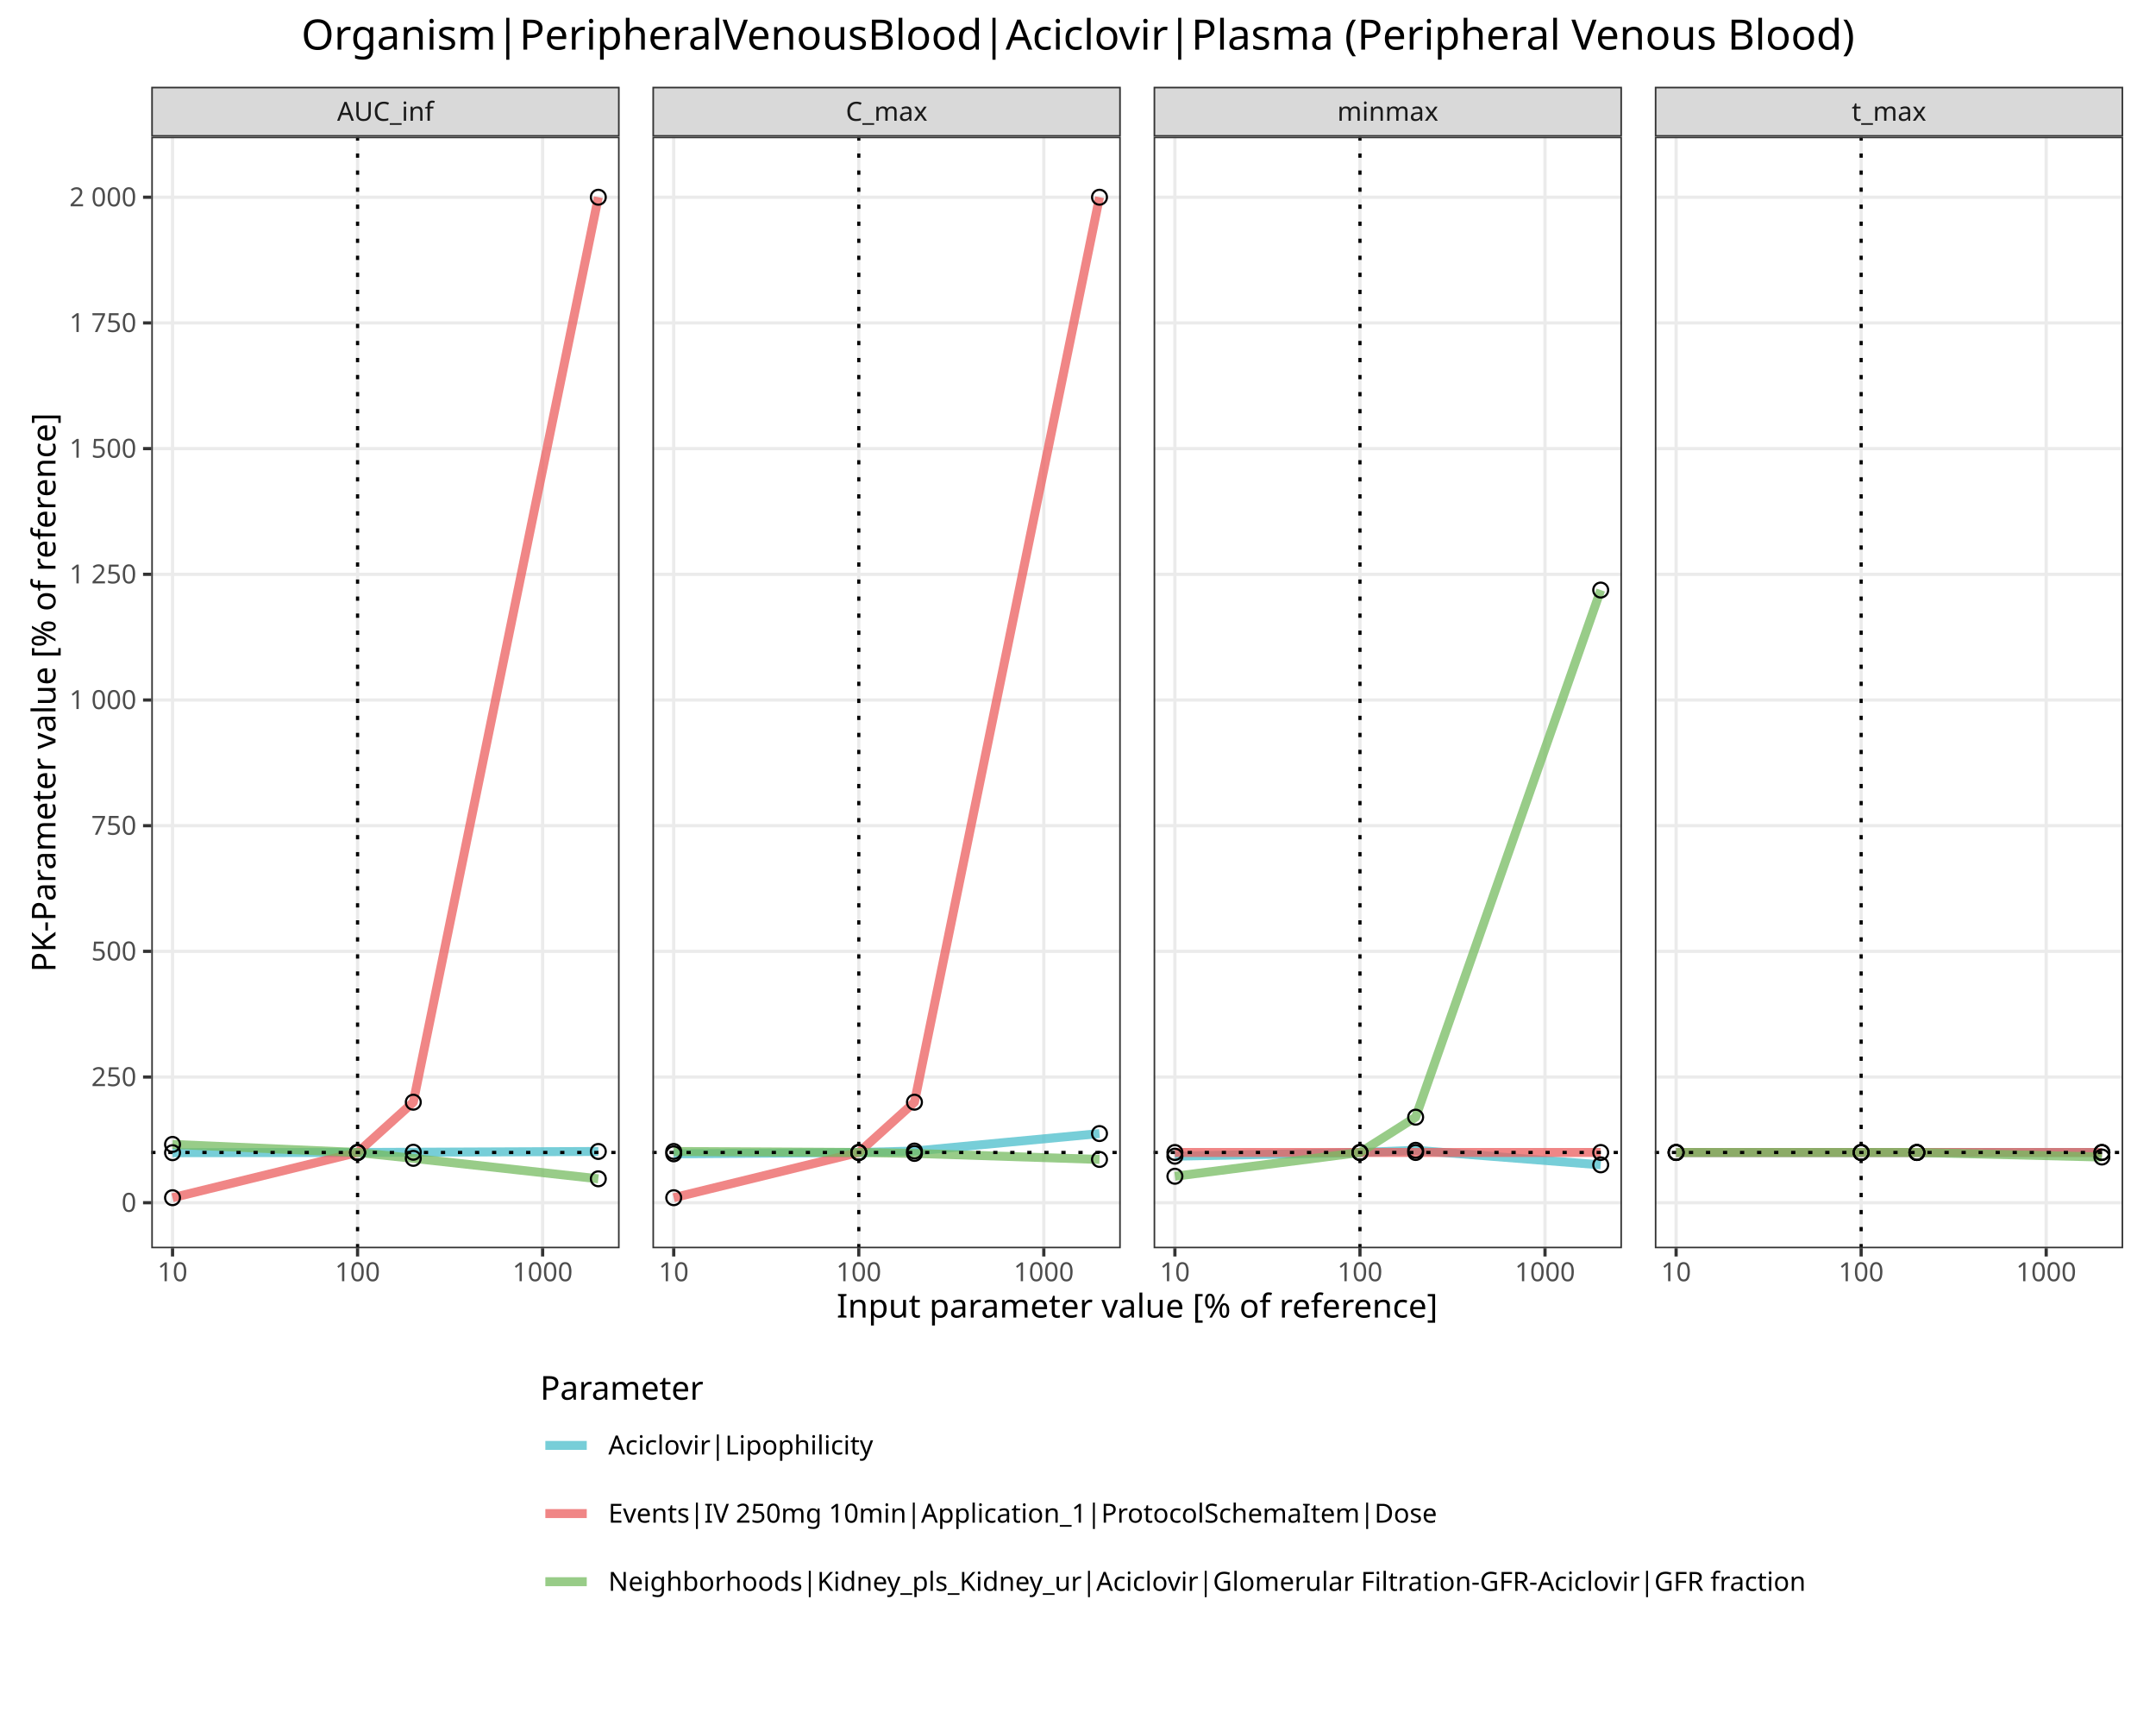
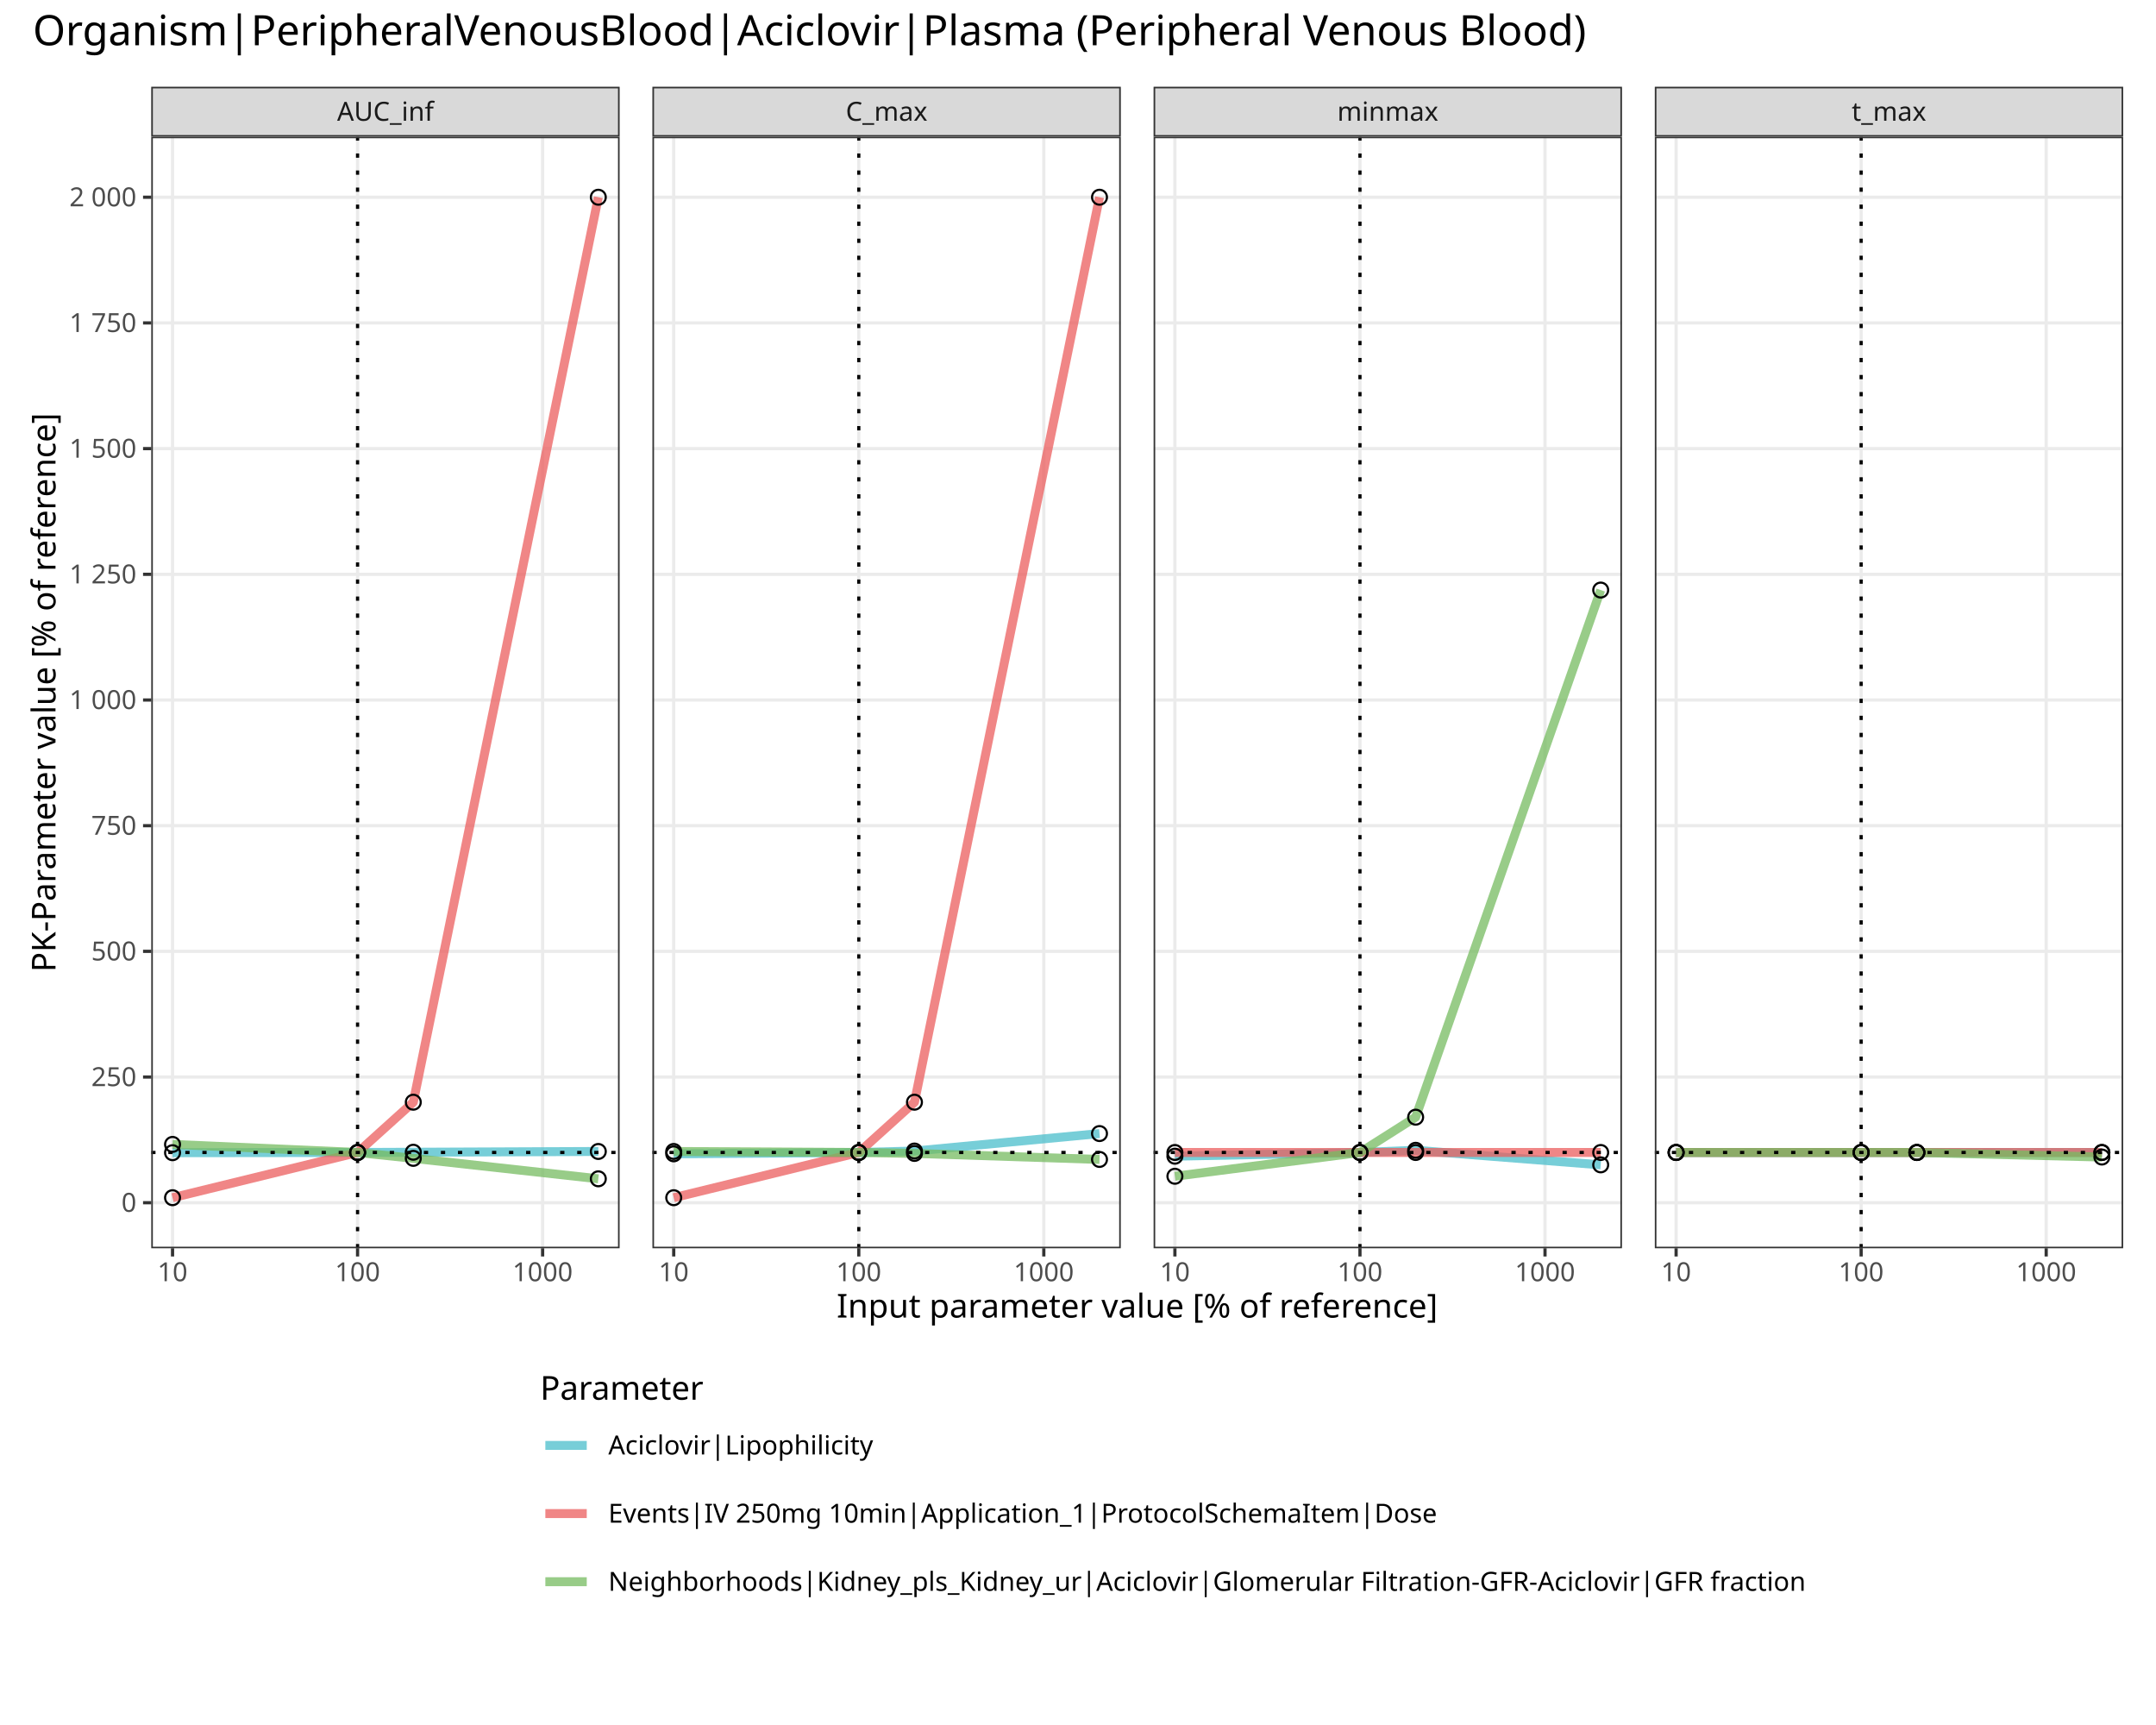
<svg xmlns="http://www.w3.org/2000/svg" class="svglite" data-engine-version="2.0" width="720.00pt" height="576.00pt" viewBox="0 0 720.00 576.00">
  <defs>
    <style type="text/css">
    .svglite line, .svglite polyline, .svglite polygon, .svglite path, .svglite rect, .svglite circle {
      fill: none;
      stroke: #000000;
      stroke-linecap: round;
      stroke-linejoin: round;
      stroke-miterlimit: 10.00;
    }
  </style>
  </defs>
  <rect width="100%" height="100%" style="stroke: none; fill: #FFFFFF;" />
  <defs>
    <clipPath id="cpMC4wMHw3MjAuMDB8MC4wMHw1NzYuMDA=">
      <rect x="0.00" y="0.00" width="720.00" height="576.00" />
    </clipPath>
  </defs>
  <g clip-path="url(#cpMC4wMHw3MjAuMDB8MC4wMHw1NzYuMDA=)">
    <rect x="0" y="0.00" width="720.00" height="576.00" style="stroke-width: 1.07; stroke: #FFFFFF; fill: #FFFFFF;" />
  </g>
  <defs>
    <clipPath id="cpNTAuNTF8NzA5LjA0fDQ1LjYzfDQxNi44Mg==">
      <rect x="50.51" y="45.63" width="658.53" height="371.19" />
    </clipPath>
  </defs>
  <g clip-path="url(#cpNTAuNTF8NzA5LjA0fDQ1LjYzfDQxNi44Mg==)">
</g>
  <g clip-path="url(#cpMC4wMHw3MjAuMDB8MC4wMHw1NzYuMDA=)">
</g>
  <defs>
    <clipPath id="cpNS40OHwyMTIuNDB8MjMuNTB8NTcwLjUy">
      <rect x="5.48" y="23.50" width="206.92" height="547.02" />
    </clipPath>
  </defs>
  <g clip-path="url(#cpNS40OHwyMTIuNDB8MjMuNTB8NTcwLjUy)">
    <rect x="5.48" y="23.50" width="206.92" height="547.02" style="stroke-width: 1.07; stroke: #FFFFFF; fill: #FFFFFF;" />
  </g>
  <g clip-path="url(#cpMC4wMHw3MjAuMDB8MC4wMHw1NzYuMDA=)">
</g>
  <defs>
    <clipPath id="cpMjEyLjQwfDM3OS43N3wyMy41MHw1NzAuNTI=">
      <rect x="212.40" y="23.50" width="167.37" height="547.02" />
    </clipPath>
  </defs>
  <g clip-path="url(#cpMjEyLjQwfDM3OS43N3wyMy41MHw1NzAuNTI=)">
    <rect x="212.40" y="23.50" width="167.37" height="547.02" style="stroke-width: 1.07; stroke: #FFFFFF; fill: #FFFFFF;" />
  </g>
  <g clip-path="url(#cpMC4wMHw3MjAuMDB8MC4wMHw1NzYuMDA=)">
</g>
  <defs>
    <clipPath id="cpMzc5Ljc3fDU0Ny4xNXwyMy41MHw1NzAuNTI=">
      <rect x="379.77" y="23.50" width="167.37" height="547.02" />
    </clipPath>
  </defs>
  <g clip-path="url(#cpMzc5Ljc3fDU0Ny4xNXwyMy41MHw1NzAuNTI=)">
    <rect x="379.77" y="23.50" width="167.37" height="547.02" style="stroke-width: 1.07; stroke: #FFFFFF; fill: #FFFFFF;" />
  </g>
  <g clip-path="url(#cpMC4wMHw3MjAuMDB8MC4wMHw1NzYuMDA=)">
</g>
  <defs>
    <clipPath id="cpNTQ3LjE1fDcxNC41MnwyMy41MHw1NzAuNTI=">
      <rect x="547.15" y="23.50" width="167.37" height="547.02" />
    </clipPath>
  </defs>
  <g clip-path="url(#cpNTQ3LjE1fDcxNC41MnwyMy41MHw1NzAuNTI=)">
    <rect x="547.15" y="23.50" width="167.37" height="547.02" style="stroke-width: 1.07; stroke: #FFFFFF; fill: #FFFFFF;" />
  </g>
  <g clip-path="url(#cpMC4wMHw3MjAuMDB8MC4wMHw1NzYuMDA=)">
</g>
  <defs>
    <clipPath id="cpNTAuNTF8MjA2LjkyfDQ1LjYzfDQxNi44Mg==">
      <rect x="50.51" y="45.63" width="156.41" height="371.19" />
    </clipPath>
  </defs>
  <g clip-path="url(#cpNTAuNTF8MjA2LjkyfDQ1LjYzfDQxNi44Mg==)">
    <rect x="50.51" y="45.63" width="156.41" height="371.19" style="stroke-width: 1.07; stroke: none; fill: #FFFFFF;" />
    <polyline points="50.51,401.61 206.92,401.61 " style="stroke-width: 1.07; stroke: #EBEBEB; stroke-linecap: butt;" />
    <polyline points="50.51,359.64 206.92,359.64 " style="stroke-width: 1.07; stroke: #EBEBEB; stroke-linecap: butt;" />
    <polyline points="50.51,317.67 206.92,317.67 " style="stroke-width: 1.07; stroke: #EBEBEB; stroke-linecap: butt;" />
    <polyline points="50.51,275.71 206.92,275.71 " style="stroke-width: 1.07; stroke: #EBEBEB; stroke-linecap: butt;" />
    <polyline points="50.51,233.74 206.92,233.74 " style="stroke-width: 1.07; stroke: #EBEBEB; stroke-linecap: butt;" />
    <polyline points="50.51,191.77 206.92,191.77 " style="stroke-width: 1.07; stroke: #EBEBEB; stroke-linecap: butt;" />
    <polyline points="50.51,149.80 206.92,149.80 " style="stroke-width: 1.07; stroke: #EBEBEB; stroke-linecap: butt;" />
    <polyline points="50.51,107.83 206.92,107.83 " style="stroke-width: 1.07; stroke: #EBEBEB; stroke-linecap: butt;" />
    <polyline points="50.51,65.86 206.92,65.86 " style="stroke-width: 1.07; stroke: #EBEBEB; stroke-linecap: butt;" />
    <polyline points="57.62,416.82 57.62,45.63 " style="stroke-width: 1.07; stroke: #EBEBEB; stroke-linecap: butt;" />
    <polyline points="119.41,416.82 119.41,45.63 " style="stroke-width: 1.07; stroke: #EBEBEB; stroke-linecap: butt;" />
    <polyline points="181.21,416.82 181.21,45.63 " style="stroke-width: 1.07; stroke: #EBEBEB; stroke-linecap: butt;" />
    <polyline points="57.62,384.90 119.41,384.83 138.02,384.75 199.81,384.49 " style="stroke-width: 2.99; stroke: #4ABDCB; stroke-opacity: 0.75; stroke-linecap: butt;" />
    <polyline points="57.62,399.93 119.41,384.83 138.02,368.04 199.81,65.86 " style="stroke-width: 2.99; stroke: #EA5E5E; stroke-opacity: 0.75; stroke-linecap: butt;" />
    <polyline points="57.62,382.13 119.41,384.83 138.02,386.79 199.81,393.62 " style="stroke-width: 2.99; stroke: #76BB60; stroke-opacity: 0.75; stroke-linecap: butt;" />
    <circle cx="57.62" cy="384.90" r="2.49" style="stroke-width: 0.71;" />
    <circle cx="119.41" cy="384.83" r="2.49" style="stroke-width: 0.71;" />
    <circle cx="138.02" cy="384.75" r="2.49" style="stroke-width: 0.71;" />
    <circle cx="199.81" cy="384.49" r="2.49" style="stroke-width: 0.71;" />
    <circle cx="57.62" cy="399.93" r="2.49" style="stroke-width: 0.71;" />
    <circle cx="119.41" cy="384.83" r="2.49" style="stroke-width: 0.71;" />
    <circle cx="138.02" cy="368.04" r="2.49" style="stroke-width: 0.71;" />
    <circle cx="199.81" cy="65.86" r="2.49" style="stroke-width: 0.71;" />
    <circle cx="57.62" cy="382.13" r="2.49" style="stroke-width: 0.71;" />
    <circle cx="119.41" cy="384.83" r="2.49" style="stroke-width: 0.71;" />
    <circle cx="138.02" cy="386.79" r="2.49" style="stroke-width: 0.71;" />
    <circle cx="199.81" cy="393.62" r="2.49" style="stroke-width: 0.71;" />
    <line x1="50.51" y1="384.83" x2="206.92" y2="384.83" style="stroke-width: 1.07; stroke-dasharray: 1.42,4.27; stroke-linecap: butt;" />
    <line x1="119.41" y1="416.82" x2="119.41" y2="45.63" style="stroke-width: 1.07; stroke-dasharray: 1.42,4.27; stroke-linecap: butt;" />
    <rect x="50.51" y="45.63" width="156.41" height="371.19" style="stroke-width: 1.07; stroke: #333333;" />
  </g>
  <g clip-path="url(#cpMC4wMHw3MjAuMDB8MC4wMHw1NzYuMDA=)">
</g>
  <defs>
    <clipPath id="cpNTAuNTF8MjA2LjkyfDI4Ljk4fDQ1LjYz">
      <rect x="50.51" y="28.98" width="156.41" height="16.65" />
    </clipPath>
  </defs>
  <g clip-path="url(#cpNTAuNTF8MjA2LjkyfDI4Ljk4fDQ1LjYz)">
    <rect x="50.51" y="28.98" width="156.41" height="16.65" style="stroke-width: 1.07; stroke: #333333; fill: #D9D9D9;" />
    <text x="128.71" y="40.33" text-anchor="middle" style="font-size: 8.80px; fill: #1A1A1A; font-family: sans;" textLength="32.77px" lengthAdjust="spacingAndGlyphs">AUC_inf</text>
  </g>
  <g clip-path="url(#cpMC4wMHw3MjAuMDB8MC4wMHw1NzYuMDA=)">
    <polyline points="57.62,419.56 57.62,416.82 " style="stroke-width: 1.07; stroke: #333333; stroke-linecap: butt;" />
    <polyline points="119.41,419.56 119.41,416.82 " style="stroke-width: 1.07; stroke: #333333; stroke-linecap: butt;" />
    <polyline points="181.21,419.56 181.21,416.82 " style="stroke-width: 1.07; stroke: #333333; stroke-linecap: butt;" />
    <text x="57.62" y="427.81" text-anchor="middle" style="font-size: 8.80px; fill: #4D4D4D; font-family: sans;" textLength="9.79px" lengthAdjust="spacingAndGlyphs">10</text>
    <text x="119.41" y="427.81" text-anchor="middle" style="font-size: 8.80px; fill: #4D4D4D; font-family: sans;" textLength="14.68px" lengthAdjust="spacingAndGlyphs">100</text>
    <text x="181.21" y="427.81" text-anchor="middle" style="font-size: 8.80px; fill: #4D4D4D; font-family: sans;" textLength="19.58px" lengthAdjust="spacingAndGlyphs">1000</text>
    <text x="45.58" y="404.64" text-anchor="end" style="font-size: 8.80px; fill: #4D4D4D; font-family: sans;" textLength="4.89px" lengthAdjust="spacingAndGlyphs">0</text>
    <text x="45.58" y="362.67" text-anchor="end" style="font-size: 8.80px; fill: #4D4D4D; font-family: sans;" textLength="14.68px" lengthAdjust="spacingAndGlyphs">250</text>
    <text x="45.58" y="320.70" text-anchor="end" style="font-size: 8.80px; fill: #4D4D4D; font-family: sans;" textLength="14.68px" lengthAdjust="spacingAndGlyphs">500</text>
    <text x="45.58" y="278.73" text-anchor="end" style="font-size: 8.80px; fill: #4D4D4D; font-family: sans;" textLength="14.68px" lengthAdjust="spacingAndGlyphs">750</text>
    <text x="45.58" y="236.76" text-anchor="end" style="font-size: 8.80px; fill: #4D4D4D; font-family: sans;" textLength="22.02px" lengthAdjust="spacingAndGlyphs">1 000</text>
    <text x="45.58" y="194.80" text-anchor="end" style="font-size: 8.80px; fill: #4D4D4D; font-family: sans;" textLength="22.02px" lengthAdjust="spacingAndGlyphs">1 250</text>
    <text x="45.58" y="152.83" text-anchor="end" style="font-size: 8.80px; fill: #4D4D4D; font-family: sans;" textLength="22.02px" lengthAdjust="spacingAndGlyphs">1 500</text>
    <text x="45.58" y="110.86" text-anchor="end" style="font-size: 8.80px; fill: #4D4D4D; font-family: sans;" textLength="22.02px" lengthAdjust="spacingAndGlyphs">1 750</text>
    <text x="45.58" y="68.89" text-anchor="end" style="font-size: 8.80px; fill: #4D4D4D; font-family: sans;" textLength="22.02px" lengthAdjust="spacingAndGlyphs">2 000</text>
    <polyline points="47.77,401.61 50.51,401.61 " style="stroke-width: 1.07; stroke: #333333; stroke-linecap: butt;" />
    <polyline points="47.77,359.64 50.51,359.64 " style="stroke-width: 1.07; stroke: #333333; stroke-linecap: butt;" />
    <polyline points="47.77,317.67 50.51,317.67 " style="stroke-width: 1.07; stroke: #333333; stroke-linecap: butt;" />
    <polyline points="47.77,275.71 50.51,275.71 " style="stroke-width: 1.07; stroke: #333333; stroke-linecap: butt;" />
    <polyline points="47.77,233.74 50.51,233.74 " style="stroke-width: 1.07; stroke: #333333; stroke-linecap: butt;" />
    <polyline points="47.77,191.77 50.51,191.77 " style="stroke-width: 1.07; stroke: #333333; stroke-linecap: butt;" />
    <polyline points="47.77,149.80 50.51,149.80 " style="stroke-width: 1.07; stroke: #333333; stroke-linecap: butt;" />
    <polyline points="47.77,107.83 50.51,107.83 " style="stroke-width: 1.07; stroke: #333333; stroke-linecap: butt;" />
    <polyline points="47.77,65.86 50.51,65.86 " style="stroke-width: 1.07; stroke: #333333; stroke-linecap: butt;" />
    <text transform="translate(18.53,231.23) rotate(-90)" text-anchor="middle" style="font-size: 11.00px; font-family: sans;" textLength="179.77px" lengthAdjust="spacingAndGlyphs">PK-Parameter value [% of reference]</text>
  </g>
  <defs>
    <clipPath id="cpMjE3Ljg4fDM3NC4yOXw0NS42M3w0MTYuODI=">
      <rect x="217.88" y="45.63" width="156.41" height="371.19" />
    </clipPath>
  </defs>
  <g clip-path="url(#cpMjE3Ljg4fDM3NC4yOXw0NS42M3w0MTYuODI=)">
    <rect x="217.88" y="45.63" width="156.41" height="371.19" style="stroke-width: 1.07; stroke: none; fill: #FFFFFF;" />
    <polyline points="217.88,401.61 374.29,401.61 " style="stroke-width: 1.07; stroke: #EBEBEB; stroke-linecap: butt;" />
    <polyline points="217.88,359.64 374.29,359.64 " style="stroke-width: 1.07; stroke: #EBEBEB; stroke-linecap: butt;" />
    <polyline points="217.88,317.67 374.29,317.67 " style="stroke-width: 1.07; stroke: #EBEBEB; stroke-linecap: butt;" />
    <polyline points="217.88,275.71 374.29,275.71 " style="stroke-width: 1.07; stroke: #EBEBEB; stroke-linecap: butt;" />
    <polyline points="217.88,233.74 374.29,233.74 " style="stroke-width: 1.07; stroke: #EBEBEB; stroke-linecap: butt;" />
    <polyline points="217.88,191.77 374.29,191.77 " style="stroke-width: 1.07; stroke: #EBEBEB; stroke-linecap: butt;" />
    <polyline points="217.88,149.80 374.29,149.80 " style="stroke-width: 1.07; stroke: #EBEBEB; stroke-linecap: butt;" />
    <polyline points="217.88,107.83 374.29,107.83 " style="stroke-width: 1.07; stroke: #EBEBEB; stroke-linecap: butt;" />
    <polyline points="217.88,65.86 374.29,65.86 " style="stroke-width: 1.07; stroke: #EBEBEB; stroke-linecap: butt;" />
    <polyline points="224.99,416.82 224.99,45.63 " style="stroke-width: 1.07; stroke: #EBEBEB; stroke-linecap: butt;" />
    <polyline points="286.79,416.82 286.79,45.63 " style="stroke-width: 1.07; stroke: #EBEBEB; stroke-linecap: butt;" />
    <polyline points="348.58,416.82 348.58,45.63 " style="stroke-width: 1.07; stroke: #EBEBEB; stroke-linecap: butt;" />
    <polyline points="224.99,385.28 286.79,384.83 305.39,384.35 367.18,378.51 " style="stroke-width: 2.99; stroke: #4ABDCB; stroke-opacity: 0.75; stroke-linecap: butt;" />
    <polyline points="224.99,399.93 286.79,384.83 305.39,368.04 367.18,65.86 " style="stroke-width: 2.99; stroke: #EA5E5E; stroke-opacity: 0.75; stroke-linecap: butt;" />
    <polyline points="224.99,384.49 286.79,384.83 305.39,385.14 367.18,387.15 " style="stroke-width: 2.99; stroke: #76BB60; stroke-opacity: 0.75; stroke-linecap: butt;" />
    <circle cx="224.99" cy="385.28" r="2.49" style="stroke-width: 0.71;" />
    <circle cx="286.79" cy="384.83" r="2.49" style="stroke-width: 0.71;" />
    <circle cx="305.39" cy="384.35" r="2.49" style="stroke-width: 0.71;" />
    <circle cx="367.18" cy="378.51" r="2.49" style="stroke-width: 0.71;" />
    <circle cx="224.99" cy="399.93" r="2.49" style="stroke-width: 0.71;" />
    <circle cx="286.79" cy="384.83" r="2.49" style="stroke-width: 0.71;" />
    <circle cx="305.39" cy="368.04" r="2.49" style="stroke-width: 0.71;" />
    <circle cx="367.18" cy="65.86" r="2.49" style="stroke-width: 0.71;" />
    <circle cx="224.99" cy="384.49" r="2.49" style="stroke-width: 0.71;" />
    <circle cx="286.79" cy="384.83" r="2.49" style="stroke-width: 0.71;" />
    <circle cx="305.39" cy="385.14" r="2.49" style="stroke-width: 0.71;" />
    <circle cx="367.18" cy="387.15" r="2.49" style="stroke-width: 0.71;" />
    <line x1="217.88" y1="384.83" x2="374.29" y2="384.83" style="stroke-width: 1.07; stroke-dasharray: 1.42,4.27; stroke-linecap: butt;" />
    <line x1="286.79" y1="416.82" x2="286.79" y2="45.63" style="stroke-width: 1.07; stroke-dasharray: 1.42,4.27; stroke-linecap: butt;" />
    <rect x="217.88" y="45.63" width="156.41" height="371.19" style="stroke-width: 1.07; stroke: #333333;" />
  </g>
  <g clip-path="url(#cpMC4wMHw3MjAuMDB8MC4wMHw1NzYuMDA=)">
</g>
  <defs>
    <clipPath id="cpMjE3Ljg4fDM3NC4yOXwyOC45OHw0NS42Mw==">
      <rect x="217.88" y="28.98" width="156.41" height="16.65" />
    </clipPath>
  </defs>
  <g clip-path="url(#cpMjE3Ljg4fDM3NC4yOXwyOC45OHw0NS42Mw==)">
    <rect x="217.88" y="28.98" width="156.41" height="16.65" style="stroke-width: 1.07; stroke: #333333; fill: #D9D9D9;" />
    <text x="296.09" y="40.33" text-anchor="middle" style="font-size: 8.80px; fill: #1A1A1A; font-family: sans;" textLength="27.88px" lengthAdjust="spacingAndGlyphs">C_max</text>
  </g>
  <g clip-path="url(#cpMC4wMHw3MjAuMDB8MC4wMHw1NzYuMDA=)">
    <polyline points="224.99,419.56 224.99,416.82 " style="stroke-width: 1.07; stroke: #333333; stroke-linecap: butt;" />
    <polyline points="286.79,419.56 286.79,416.82 " style="stroke-width: 1.07; stroke: #333333; stroke-linecap: butt;" />
    <polyline points="348.58,419.56 348.58,416.82 " style="stroke-width: 1.07; stroke: #333333; stroke-linecap: butt;" />
    <text x="224.99" y="427.81" text-anchor="middle" style="font-size: 8.80px; fill: #4D4D4D; font-family: sans;" textLength="9.79px" lengthAdjust="spacingAndGlyphs">10</text>
    <text x="286.79" y="427.81" text-anchor="middle" style="font-size: 8.80px; fill: #4D4D4D; font-family: sans;" textLength="14.68px" lengthAdjust="spacingAndGlyphs">100</text>
    <text x="348.58" y="427.81" text-anchor="middle" style="font-size: 8.80px; fill: #4D4D4D; font-family: sans;" textLength="19.58px" lengthAdjust="spacingAndGlyphs">1000</text>
  </g>
  <defs>
    <clipPath id="cpMzg1LjI1fDU0MS42N3w0NS42M3w0MTYuODI=">
      <rect x="385.25" y="45.63" width="156.41" height="371.19" />
    </clipPath>
  </defs>
  <g clip-path="url(#cpMzg1LjI1fDU0MS42N3w0NS42M3w0MTYuODI=)">
    <rect x="385.25" y="45.63" width="156.41" height="371.19" style="stroke-width: 1.07; stroke: none; fill: #FFFFFF;" />
    <polyline points="385.25,401.61 541.67,401.61 " style="stroke-width: 1.07; stroke: #EBEBEB; stroke-linecap: butt;" />
    <polyline points="385.25,359.64 541.67,359.64 " style="stroke-width: 1.07; stroke: #EBEBEB; stroke-linecap: butt;" />
    <polyline points="385.25,317.67 541.67,317.67 " style="stroke-width: 1.07; stroke: #EBEBEB; stroke-linecap: butt;" />
    <polyline points="385.25,275.71 541.67,275.71 " style="stroke-width: 1.07; stroke: #EBEBEB; stroke-linecap: butt;" />
    <polyline points="385.25,233.74 541.67,233.74 " style="stroke-width: 1.07; stroke: #EBEBEB; stroke-linecap: butt;" />
    <polyline points="385.25,191.77 541.67,191.77 " style="stroke-width: 1.07; stroke: #EBEBEB; stroke-linecap: butt;" />
    <polyline points="385.25,149.80 541.67,149.80 " style="stroke-width: 1.07; stroke: #EBEBEB; stroke-linecap: butt;" />
    <polyline points="385.25,107.83 541.67,107.83 " style="stroke-width: 1.07; stroke: #EBEBEB; stroke-linecap: butt;" />
    <polyline points="385.25,65.86 541.67,65.86 " style="stroke-width: 1.07; stroke: #EBEBEB; stroke-linecap: butt;" />
    <polyline points="392.36,416.82 392.36,45.63 " style="stroke-width: 1.07; stroke: #EBEBEB; stroke-linecap: butt;" />
    <polyline points="454.16,416.82 454.16,45.63 " style="stroke-width: 1.07; stroke: #EBEBEB; stroke-linecap: butt;" />
    <polyline points="515.96,416.82 515.96,45.63 " style="stroke-width: 1.07; stroke: #EBEBEB; stroke-linecap: butt;" />
    <polyline points="392.36,386.07 454.16,384.83 472.76,384.10 534.56,388.96 " style="stroke-width: 2.99; stroke: #4ABDCB; stroke-opacity: 0.75; stroke-linecap: butt;" />
    <polyline points="392.36,384.83 454.16,384.83 472.76,384.83 534.56,384.83 " style="stroke-width: 2.99; stroke: #EA5E5E; stroke-opacity: 0.75; stroke-linecap: butt;" />
    <polyline points="392.36,392.77 454.16,384.83 472.76,373.04 534.56,197.03 " style="stroke-width: 2.99; stroke: #76BB60; stroke-opacity: 0.75; stroke-linecap: butt;" />
    <circle cx="392.36" cy="386.07" r="2.49" style="stroke-width: 0.71;" />
    <circle cx="454.16" cy="384.83" r="2.49" style="stroke-width: 0.71;" />
    <circle cx="472.76" cy="384.10" r="2.49" style="stroke-width: 0.71;" />
    <circle cx="534.56" cy="388.96" r="2.49" style="stroke-width: 0.71;" />
    <circle cx="392.36" cy="384.83" r="2.49" style="stroke-width: 0.71;" />
    <circle cx="454.16" cy="384.83" r="2.49" style="stroke-width: 0.71;" />
    <circle cx="472.76" cy="384.83" r="2.49" style="stroke-width: 0.71;" />
    <circle cx="534.56" cy="384.83" r="2.49" style="stroke-width: 0.71;" />
    <circle cx="392.36" cy="392.77" r="2.49" style="stroke-width: 0.71;" />
    <circle cx="454.16" cy="384.83" r="2.49" style="stroke-width: 0.71;" />
    <circle cx="472.76" cy="373.04" r="2.49" style="stroke-width: 0.71;" />
    <circle cx="534.56" cy="197.03" r="2.49" style="stroke-width: 0.71;" />
    <line x1="385.25" y1="384.83" x2="541.67" y2="384.83" style="stroke-width: 1.07; stroke-dasharray: 1.42,4.27; stroke-linecap: butt;" />
    <line x1="454.16" y1="416.82" x2="454.16" y2="45.63" style="stroke-width: 1.07; stroke-dasharray: 1.42,4.27; stroke-linecap: butt;" />
    <rect x="385.25" y="45.63" width="156.41" height="371.19" style="stroke-width: 1.07; stroke: #333333;" />
  </g>
  <g clip-path="url(#cpMC4wMHw3MjAuMDB8MC4wMHw1NzYuMDA=)">
</g>
  <defs>
    <clipPath id="cpMzg1LjI1fDU0MS42N3wyOC45OHw0NS42Mw==">
      <rect x="385.25" y="28.98" width="156.41" height="16.65" />
    </clipPath>
  </defs>
  <g clip-path="url(#cpMzg1LjI1fDU0MS42N3wyOC45OHw0NS42Mw==)">
    <rect x="385.25" y="28.98" width="156.41" height="16.65" style="stroke-width: 1.07; stroke: #333333; fill: #D9D9D9;" />
    <text x="463.46" y="40.33" text-anchor="middle" style="font-size: 8.80px; fill: #1A1A1A; font-family: sans;" textLength="30.81px" lengthAdjust="spacingAndGlyphs">minmax</text>
  </g>
  <g clip-path="url(#cpMC4wMHw3MjAuMDB8MC4wMHw1NzYuMDA=)">
    <polyline points="392.36,419.56 392.36,416.82 " style="stroke-width: 1.07; stroke: #333333; stroke-linecap: butt;" />
    <polyline points="454.16,419.56 454.16,416.82 " style="stroke-width: 1.07; stroke: #333333; stroke-linecap: butt;" />
    <polyline points="515.96,419.56 515.96,416.82 " style="stroke-width: 1.07; stroke: #333333; stroke-linecap: butt;" />
    <text x="392.36" y="427.81" text-anchor="middle" style="font-size: 8.80px; fill: #4D4D4D; font-family: sans;" textLength="9.79px" lengthAdjust="spacingAndGlyphs">10</text>
    <text x="454.16" y="427.81" text-anchor="middle" style="font-size: 8.80px; fill: #4D4D4D; font-family: sans;" textLength="14.68px" lengthAdjust="spacingAndGlyphs">100</text>
    <text x="515.96" y="427.81" text-anchor="middle" style="font-size: 8.80px; fill: #4D4D4D; font-family: sans;" textLength="19.58px" lengthAdjust="spacingAndGlyphs">1000</text>
  </g>
  <defs>
    <clipPath id="cpNTUyLjYzfDcwOS4wNHw0NS42M3w0MTYuODI=">
      <rect x="552.63" y="45.63" width="156.41" height="371.19" />
    </clipPath>
  </defs>
  <g clip-path="url(#cpNTUyLjYzfDcwOS4wNHw0NS42M3w0MTYuODI=)">
    <rect x="552.63" y="45.63" width="156.41" height="371.19" style="stroke-width: 1.07; stroke: none; fill: #FFFFFF;" />
    <polyline points="552.63,401.61 709.04,401.61 " style="stroke-width: 1.07; stroke: #EBEBEB; stroke-linecap: butt;" />
    <polyline points="552.63,359.64 709.04,359.64 " style="stroke-width: 1.07; stroke: #EBEBEB; stroke-linecap: butt;" />
    <polyline points="552.63,317.67 709.04,317.67 " style="stroke-width: 1.07; stroke: #EBEBEB; stroke-linecap: butt;" />
    <polyline points="552.63,275.71 709.04,275.71 " style="stroke-width: 1.07; stroke: #EBEBEB; stroke-linecap: butt;" />
    <polyline points="552.63,233.74 709.04,233.74 " style="stroke-width: 1.07; stroke: #EBEBEB; stroke-linecap: butt;" />
    <polyline points="552.63,191.77 709.04,191.77 " style="stroke-width: 1.07; stroke: #EBEBEB; stroke-linecap: butt;" />
    <polyline points="552.63,149.80 709.04,149.80 " style="stroke-width: 1.07; stroke: #EBEBEB; stroke-linecap: butt;" />
    <polyline points="552.63,107.83 709.04,107.83 " style="stroke-width: 1.07; stroke: #EBEBEB; stroke-linecap: butt;" />
    <polyline points="552.63,65.86 709.04,65.86 " style="stroke-width: 1.07; stroke: #EBEBEB; stroke-linecap: butt;" />
    <polyline points="559.74,416.82 559.74,45.63 " style="stroke-width: 1.07; stroke: #EBEBEB; stroke-linecap: butt;" />
    <polyline points="621.53,416.82 621.53,45.63 " style="stroke-width: 1.07; stroke: #EBEBEB; stroke-linecap: butt;" />
    <polyline points="683.33,416.82 683.33,45.63 " style="stroke-width: 1.07; stroke: #EBEBEB; stroke-linecap: butt;" />
    <polyline points="559.74,384.83 621.53,384.83 640.14,384.83 701.93,384.83 " style="stroke-width: 2.99; stroke: #4ABDCB; stroke-opacity: 0.75; stroke-linecap: butt;" />
    <polyline points="559.74,384.83 621.53,384.83 640.14,384.83 701.93,384.83 " style="stroke-width: 2.99; stroke: #EA5E5E; stroke-opacity: 0.75; stroke-linecap: butt;" />
    <polyline points="559.74,384.83 621.53,384.83 640.14,384.83 701.93,386.35 " style="stroke-width: 2.99; stroke: #76BB60; stroke-opacity: 0.75; stroke-linecap: butt;" />
    <circle cx="559.74" cy="384.83" r="2.49" style="stroke-width: 0.71;" />
    <circle cx="621.53" cy="384.83" r="2.49" style="stroke-width: 0.71;" />
    <circle cx="640.14" cy="384.83" r="2.49" style="stroke-width: 0.71;" />
    <circle cx="701.93" cy="384.83" r="2.49" style="stroke-width: 0.71;" />
    <circle cx="559.74" cy="384.83" r="2.49" style="stroke-width: 0.71;" />
    <circle cx="621.53" cy="384.83" r="2.49" style="stroke-width: 0.71;" />
    <circle cx="640.14" cy="384.83" r="2.49" style="stroke-width: 0.71;" />
    <circle cx="701.93" cy="384.83" r="2.49" style="stroke-width: 0.71;" />
    <circle cx="559.74" cy="384.83" r="2.49" style="stroke-width: 0.71;" />
    <circle cx="621.53" cy="384.83" r="2.49" style="stroke-width: 0.71;" />
    <circle cx="640.14" cy="384.83" r="2.49" style="stroke-width: 0.71;" />
    <circle cx="701.93" cy="386.35" r="2.49" style="stroke-width: 0.71;" />
    <line x1="552.63" y1="384.83" x2="709.04" y2="384.83" style="stroke-width: 1.07; stroke-dasharray: 1.42,4.27; stroke-linecap: butt;" />
    <line x1="621.53" y1="416.82" x2="621.53" y2="45.63" style="stroke-width: 1.07; stroke-dasharray: 1.42,4.27; stroke-linecap: butt;" />
    <rect x="552.63" y="45.63" width="156.41" height="371.19" style="stroke-width: 1.07; stroke: #333333;" />
  </g>
  <g clip-path="url(#cpMC4wMHw3MjAuMDB8MC4wMHw1NzYuMDA=)">
</g>
  <defs>
    <clipPath id="cpNTUyLjYzfDcwOS4wNHwyOC45OHw0NS42Mw==">
      <rect x="552.63" y="28.98" width="156.41" height="16.65" />
    </clipPath>
  </defs>
  <g clip-path="url(#cpNTUyLjYzfDcwOS4wNHwyOC45OHw0NS42Mw==)">
    <rect x="552.63" y="28.98" width="156.41" height="16.65" style="stroke-width: 1.07; stroke: #333333; fill: #D9D9D9;" />
    <text x="630.83" y="40.33" text-anchor="middle" style="font-size: 8.80px; fill: #1A1A1A; font-family: sans;" textLength="23.97px" lengthAdjust="spacingAndGlyphs">t_max</text>
  </g>
  <g clip-path="url(#cpMC4wMHw3MjAuMDB8MC4wMHw1NzYuMDA=)">
    <polyline points="559.74,419.56 559.74,416.82 " style="stroke-width: 1.07; stroke: #333333; stroke-linecap: butt;" />
    <polyline points="621.53,419.56 621.53,416.82 " style="stroke-width: 1.07; stroke: #333333; stroke-linecap: butt;" />
    <polyline points="683.33,419.56 683.33,416.82 " style="stroke-width: 1.07; stroke: #333333; stroke-linecap: butt;" />
    <text x="559.74" y="427.81" text-anchor="middle" style="font-size: 8.80px; fill: #4D4D4D; font-family: sans;" textLength="9.79px" lengthAdjust="spacingAndGlyphs">10</text>
    <text x="621.53" y="427.81" text-anchor="middle" style="font-size: 8.80px; fill: #4D4D4D; font-family: sans;" textLength="14.68px" lengthAdjust="spacingAndGlyphs">100</text>
    <text x="683.33" y="427.81" text-anchor="middle" style="font-size: 8.80px; fill: #4D4D4D; font-family: sans;" textLength="19.58px" lengthAdjust="spacingAndGlyphs">1000</text>
    <text x="379.77" y="439.95" text-anchor="middle" style="font-size: 11.00px; font-family: sans;" textLength="187.73px" lengthAdjust="spacingAndGlyphs">Input parameter value [% of reference]</text>
    <rect x="174.92" y="453.19" width="409.72" height="111.85" style="stroke-width: 1.07; stroke: none; fill: #FFFFFF;" />
    <text x="180.39" y="467.38" style="font-size: 11.00px; font-family: sans;" textLength="51.36px" lengthAdjust="spacingAndGlyphs">Parameter</text>
    <rect x="180.39" y="474.00" width="17.28" height="17.28" style="stroke-width: 1.07; stroke: none; fill: #FFFFFF;" />
    <line x1="182.12" y1="482.64" x2="195.95" y2="482.64" style="stroke-width: 2.99; stroke: #4ABDCB; stroke-opacity: 0.75; stroke-linecap: butt;" />
    <rect x="180.39" y="496.76" width="17.28" height="17.28" style="stroke-width: 1.07; stroke: none; fill: #FFFFFF;" />
    <line x1="182.12" y1="505.40" x2="195.95" y2="505.40" style="stroke-width: 2.99; stroke: #EA5E5E; stroke-opacity: 0.75; stroke-linecap: butt;" />
    <rect x="180.39" y="519.52" width="17.28" height="17.28" style="stroke-width: 1.07; stroke: none; fill: #FFFFFF;" />
    <line x1="182.12" y1="528.16" x2="195.95" y2="528.16" style="stroke-width: 2.99; stroke: #76BB60; stroke-opacity: 0.75; stroke-linecap: butt;" />
    <text x="203.15" y="485.67" style="font-size: 8.80px; font-family: sans;" textLength="80.55px" lengthAdjust="spacingAndGlyphs">Aciclovir|Lipophilicity</text>
    <text x="203.15" y="508.43" style="font-size: 8.80px; font-family: sans;" textLength="255.24px" lengthAdjust="spacingAndGlyphs">Events|IV 250mg 10min|Application_1|ProtocolSchemaItem|Dose</text>
    <text x="203.15" y="531.19" style="font-size: 8.80px; font-family: sans;" textLength="376.00px" lengthAdjust="spacingAndGlyphs">Neighborhoods|Kidney_pls_Kidney_ur|Aciclovir|Glomerular Filtration-GFR-Aciclovir|GFR fraction</text>
-     <text x="360.00" y="16.57" text-anchor="middle" style="font-size: 14.00px; font-family: sans;" textLength="485.66px" lengthAdjust="spacingAndGlyphs">Organism|PeripheralVenousBlood|Aciclovir|Plasma (Peripheral Venous Blood)</text>
+     <text x="10.96" y="15.11" style="font-size: 14.00px; font-family: sans;" textLength="485.66px" lengthAdjust="spacingAndGlyphs">Organism|PeripheralVenousBlood|Aciclovir|Plasma (Peripheral Venous Blood)</text>
  </g>
</svg>
